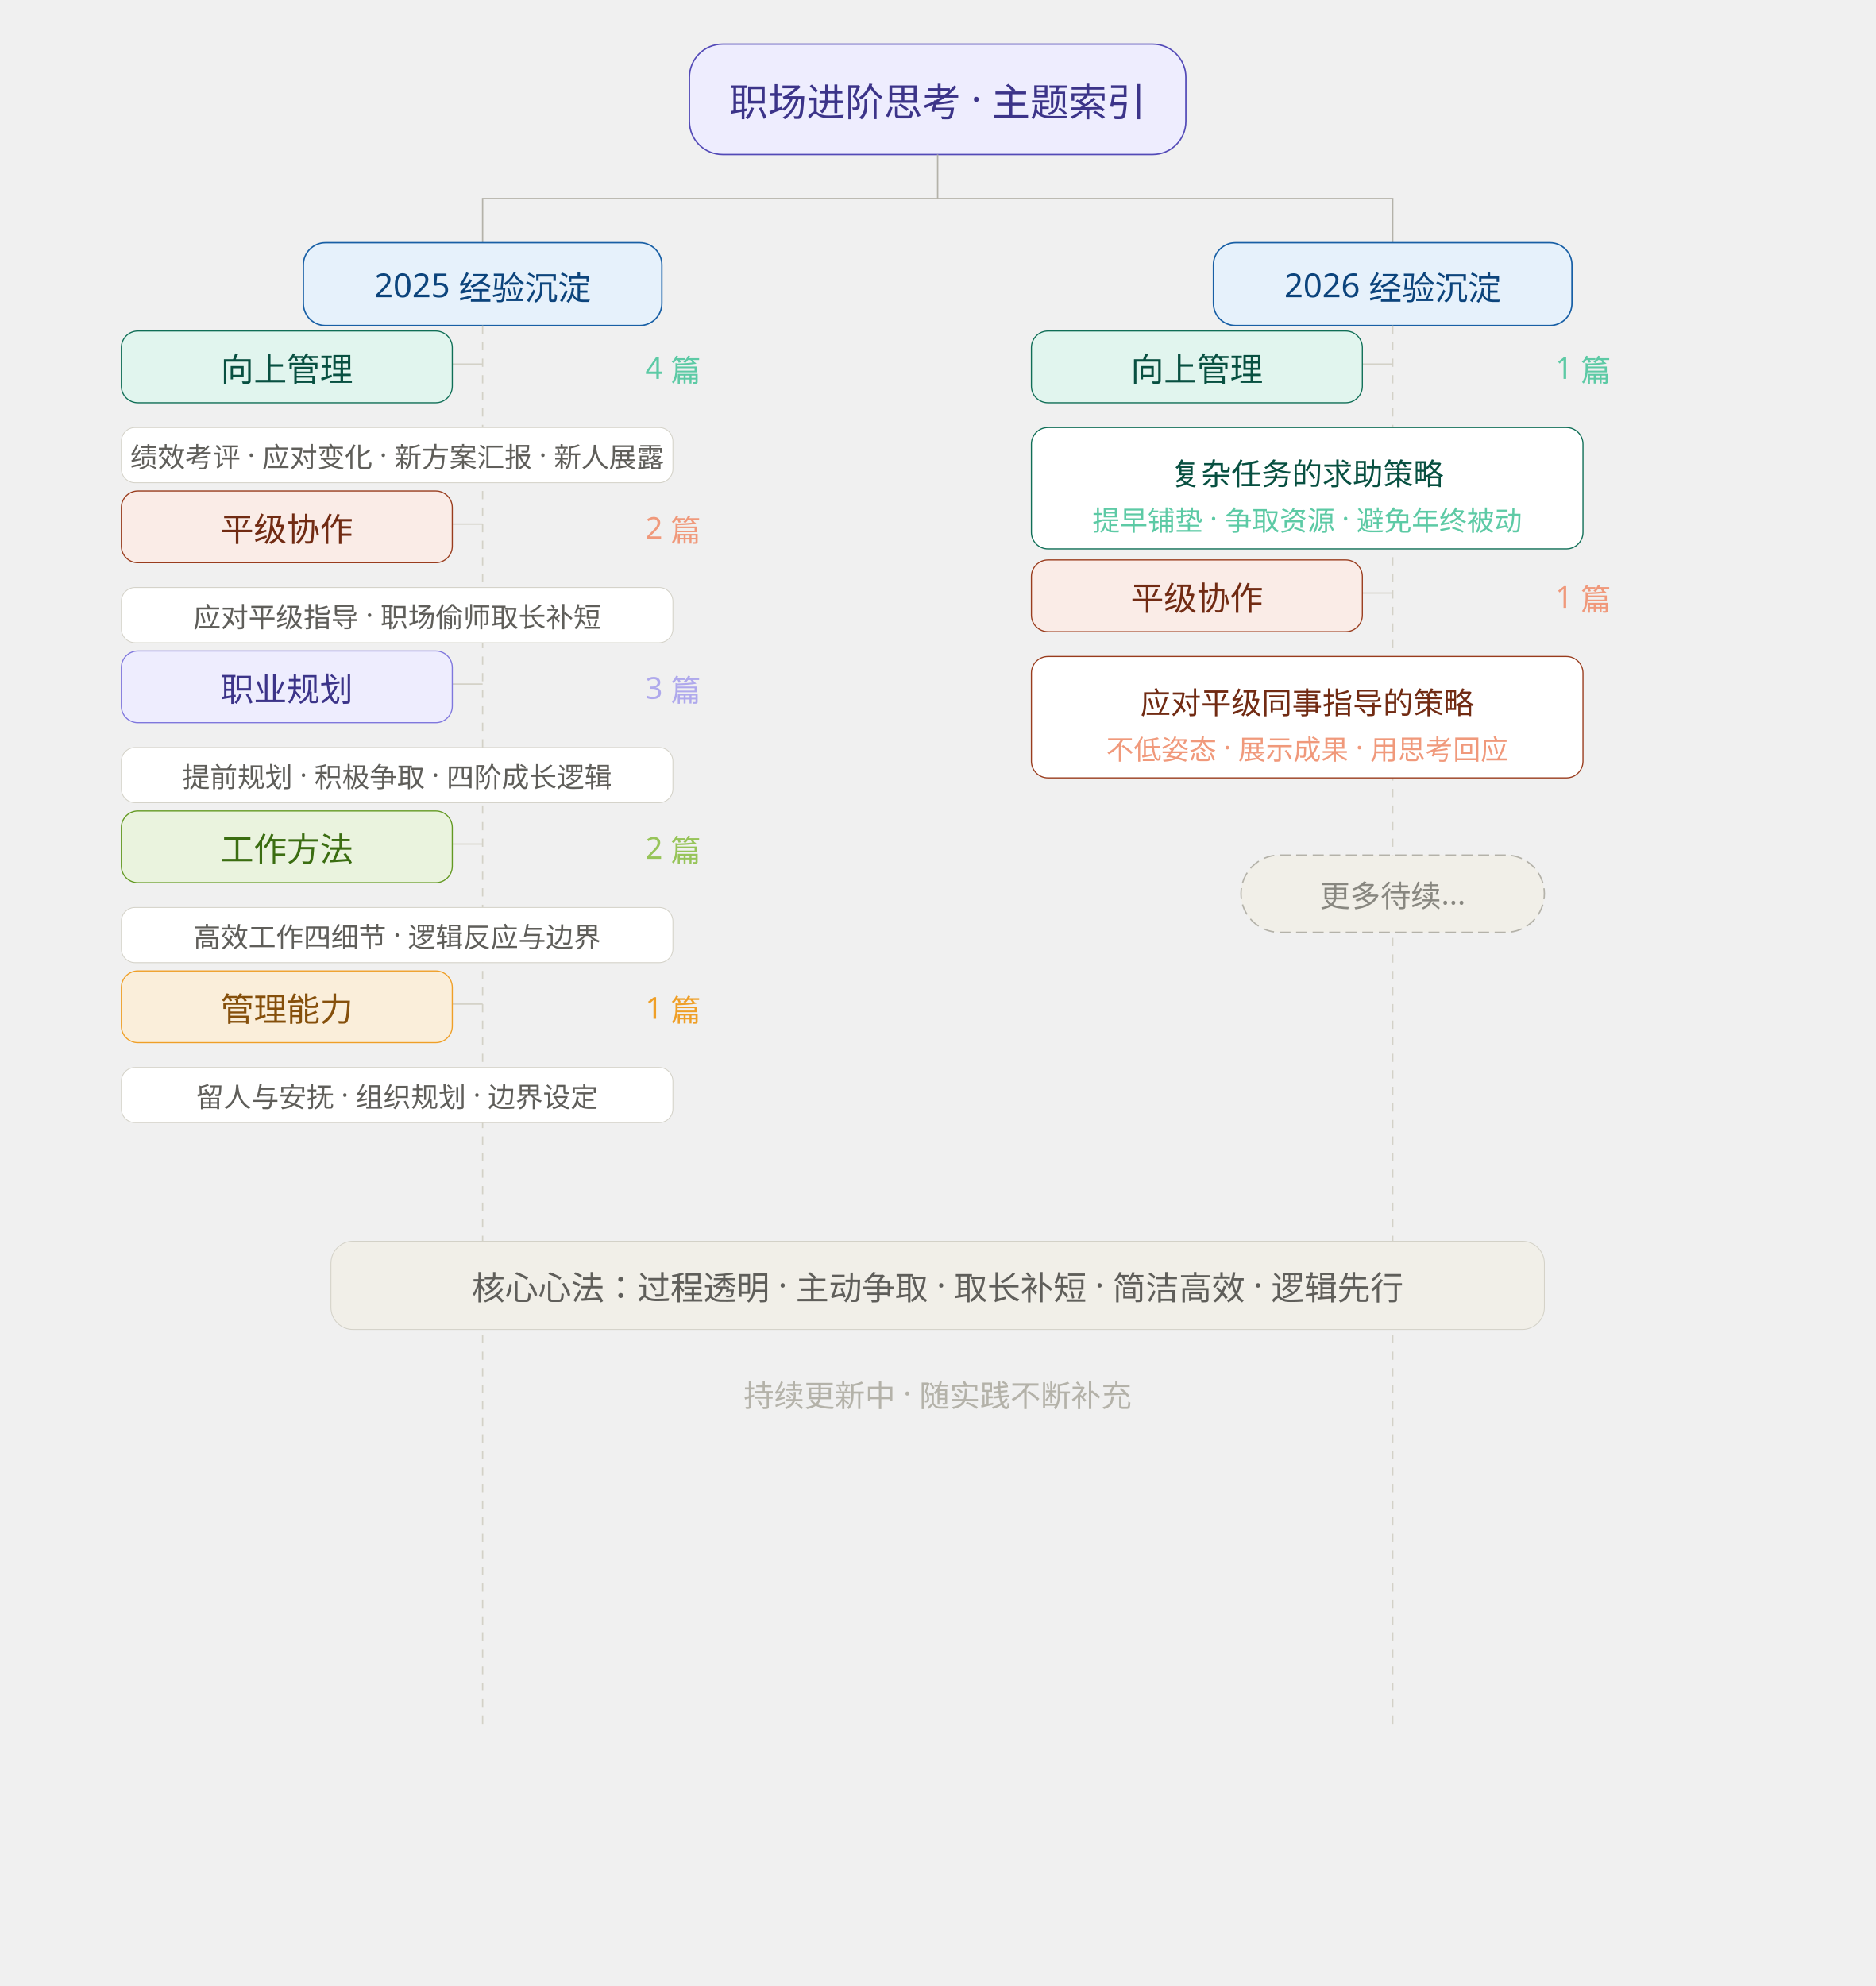
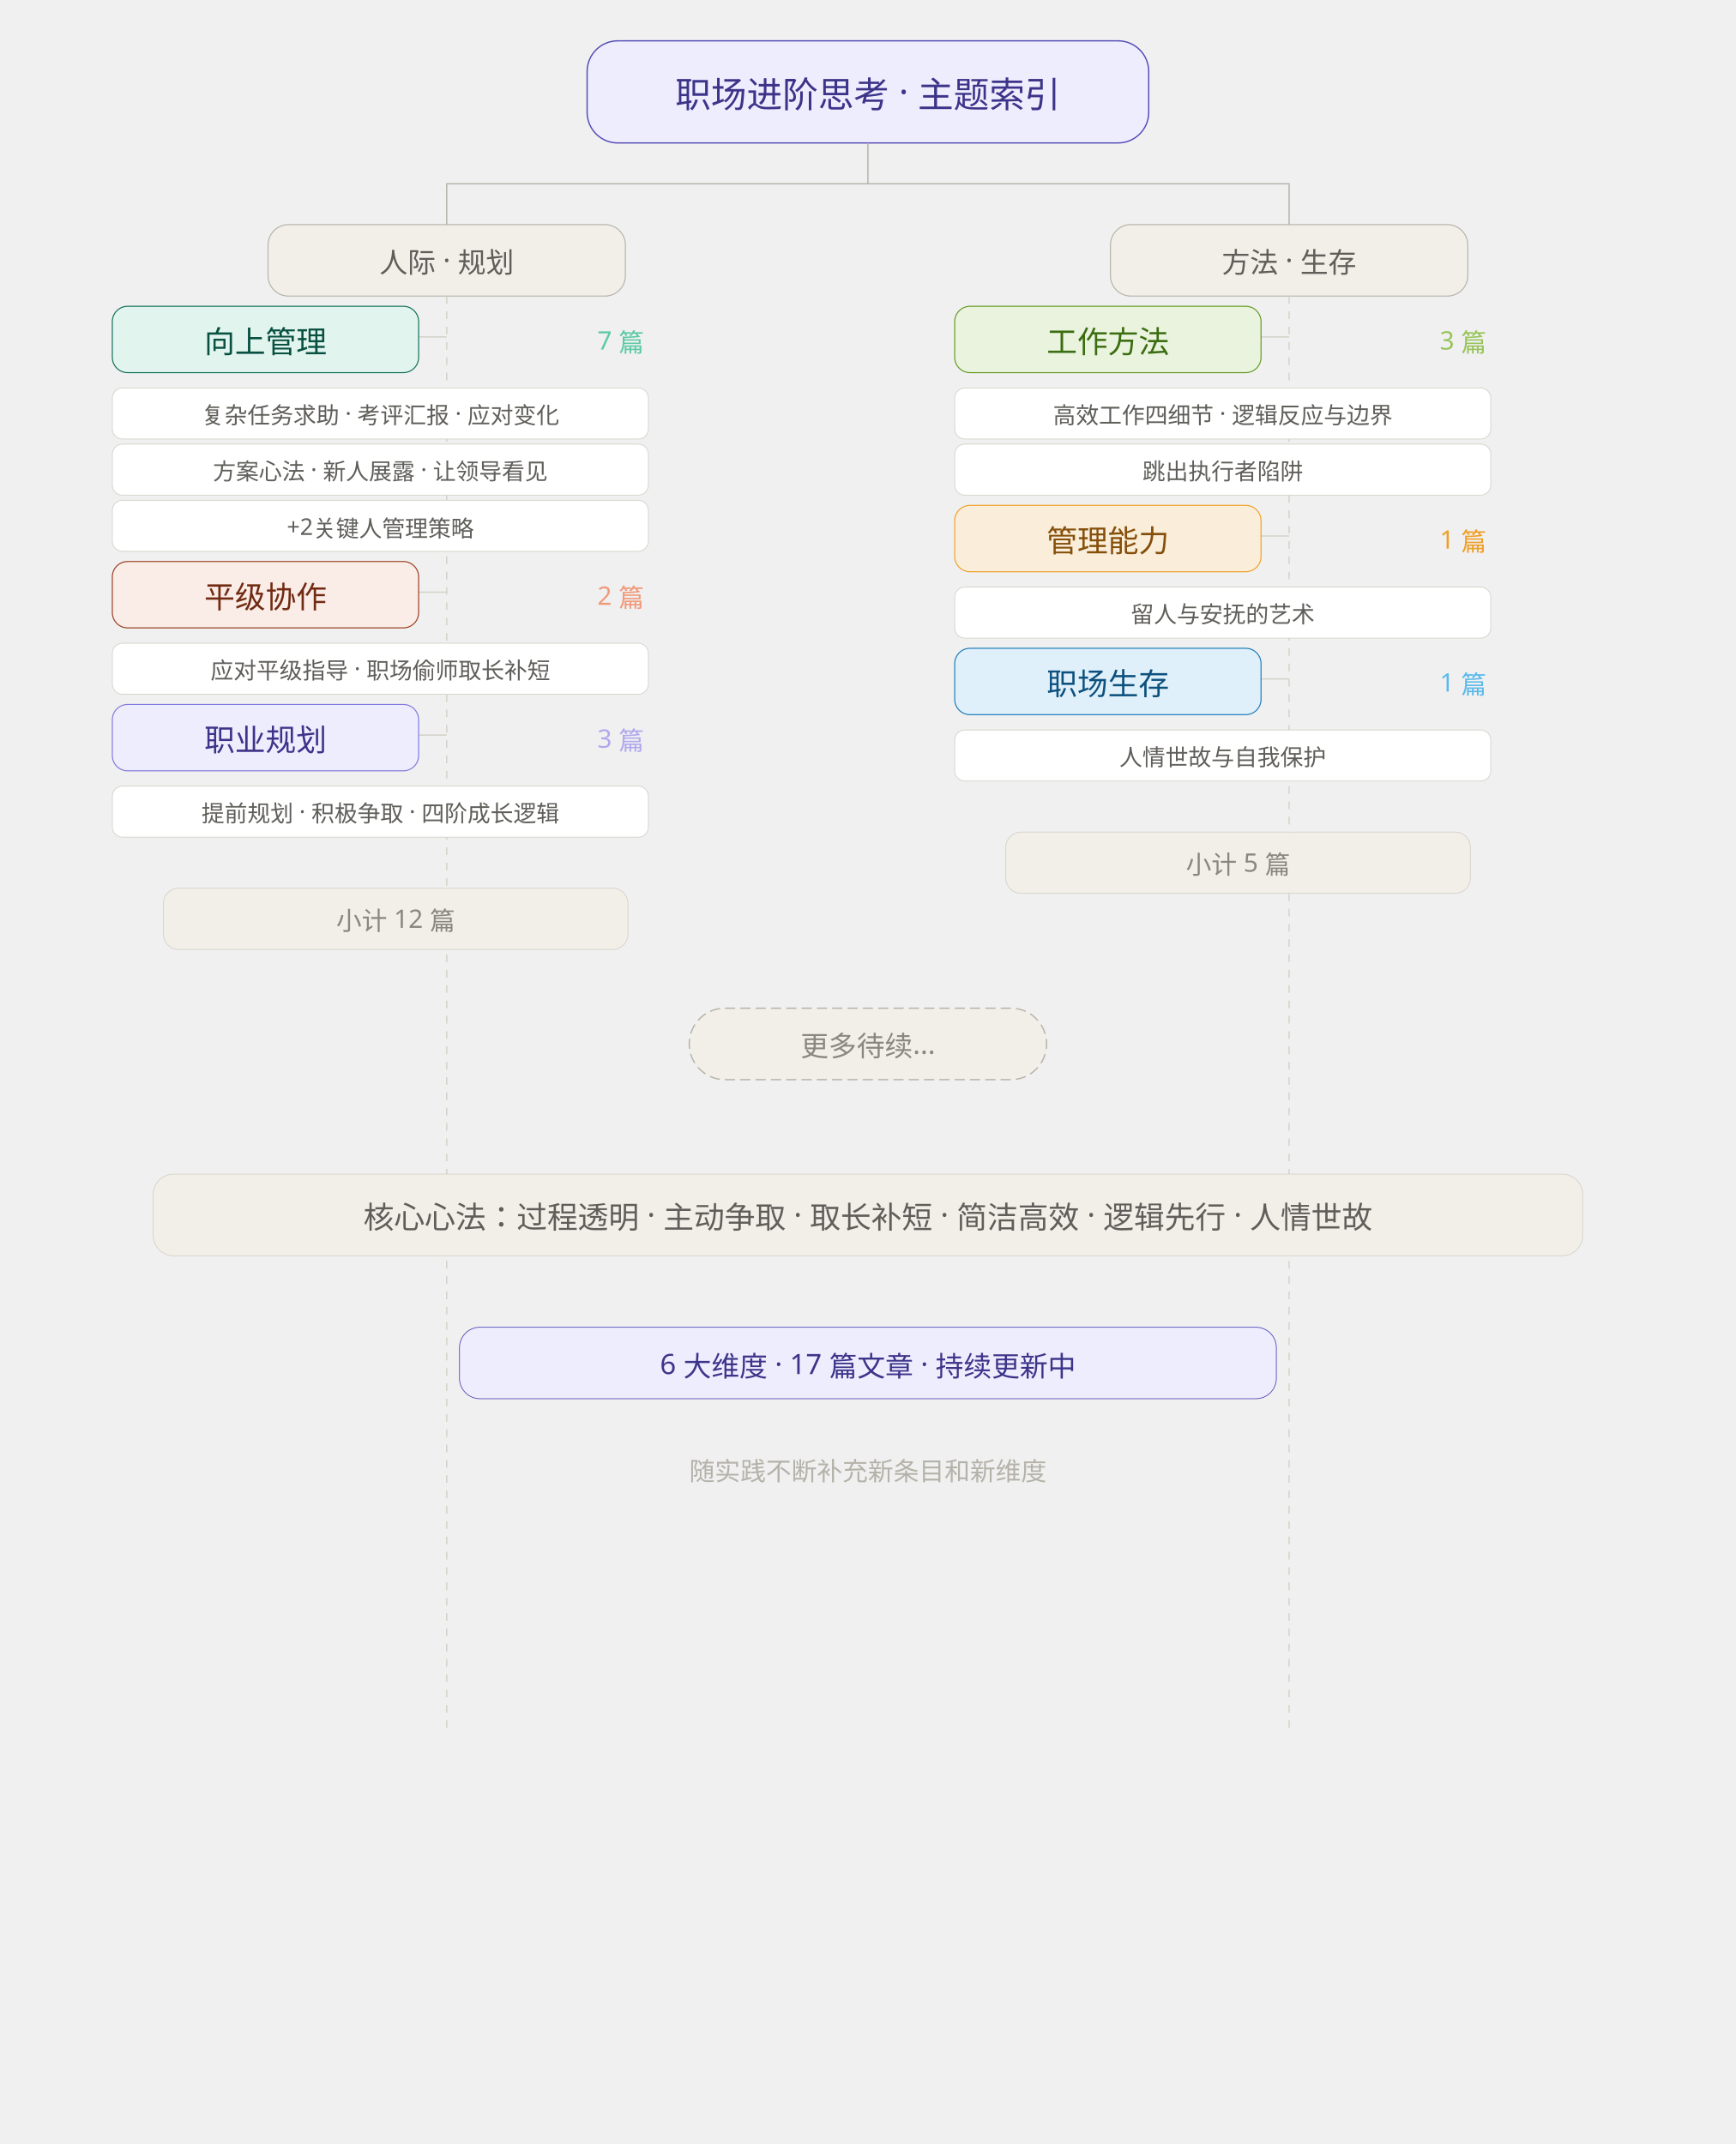
- <svg xmlns="http://www.w3.org/2000/svg" viewBox="0 0 680 720" width="100%">
-   <defs>
-     <marker id="arrow" viewBox="0 0 10 10" refX="8" refY="5" markerWidth="6" markerHeight="6" orient="auto-start-reverse">
-       <path d="M2 1L8 5L2 9" fill="none" stroke="context-stroke" stroke-width="1.5" stroke-linecap="round" stroke-linejoin="round" />
-     </marker>
-   </defs>
-   <rect x="250" y="16" width="180" height="40" rx="12" fill="#EEEDFE" stroke="#534AB7" stroke-width="0.5" />
+ <svg xmlns="http://www.w3.org/2000/svg" viewBox="0 0 680 840" width="100%">
+   <rect x="230" y="16" width="220" height="40" rx="12" fill="#EEEDFE" stroke="#534AB7" stroke-width="0.5" />
  <text x="340" y="36" text-anchor="middle" dominant-baseline="central" font-family="sans-serif" font-size="14" font-weight="500" fill="#3C3489">职场进阶思考 · 主题索引</text>
  <line x1="340" y1="56" x2="340" y2="72" stroke="#B4B2A9" stroke-width="0.5" />
  <polyline points="340,72 175,72 175,88" fill="none" stroke="#B4B2A9" stroke-width="0.5" />
  <polyline points="340,72 505,72 505,88" fill="none" stroke="#B4B2A9" stroke-width="0.5" />
-   <rect x="110" y="88" width="130" height="30" rx="8" fill="#E6F1FB" stroke="#185FA5" stroke-width="0.5" />
-   <text x="175" y="103" text-anchor="middle" dominant-baseline="central" font-family="sans-serif" font-size="12" font-weight="500" fill="#0C447C">2025 经验沉淀</text>
-   <rect x="440" y="88" width="130" height="30" rx="8" fill="#E6F1FB" stroke="#185FA5" stroke-width="0.5" />
-   <text x="505" y="103" text-anchor="middle" dominant-baseline="central" font-family="sans-serif" font-size="12" font-weight="500" fill="#0C447C">2026 经验沉淀</text>
-   <line x1="175" y1="118" x2="175" y2="628" stroke="#D3D1C7" stroke-width="0.5" stroke-dasharray="3,3" />
-   <line x1="505" y1="118" x2="505" y2="628" stroke="#D3D1C7" stroke-width="0.5" stroke-dasharray="3,3" />
+   <rect x="105" y="88" width="140" height="28" rx="8" fill="#F1EFE8" stroke="#B4B2A9" stroke-width="0.4" />
+   <text x="175" y="102" text-anchor="middle" dominant-baseline="central" font-family="sans-serif" font-size="11" font-weight="500" fill="#5F5E5A">人际 · 规划</text>
+   <rect x="435" y="88" width="140" height="28" rx="8" fill="#F1EFE8" stroke="#B4B2A9" stroke-width="0.4" />
+   <text x="505" y="102" text-anchor="middle" dominant-baseline="central" font-family="sans-serif" font-size="11" font-weight="500" fill="#5F5E5A">方法 · 生存</text>
+   <line x1="175" y1="116" x2="175" y2="680" stroke="#D3D1C7" stroke-width="0.5" stroke-dasharray="3,3" />
+   <line x1="505" y1="116" x2="505" y2="680" stroke="#D3D1C7" stroke-width="0.5" stroke-dasharray="3,3" />
  <line x1="175" y1="132" x2="44" y2="132" stroke="#D3D1C7" stroke-width="0.5" />
  <rect x="44" y="120" width="120" height="26" rx="6" fill="#E1F5EE" stroke="#0F6E56" stroke-width="0.4" />
  <text x="104" y="133" text-anchor="middle" dominant-baseline="central" font-family="sans-serif" font-size="12" font-weight="500" fill="#085041">向上管理</text>
-   <text x="234" y="133" dominant-baseline="central" font-family="sans-serif" font-size="11" fill="#5DCAA5">4 篇</text>
-   <rect x="44" y="155" width="200" height="20" rx="5" fill="#FFFFFF" stroke="#D3D1C7" stroke-width="0.3" />
-   <text x="144" y="165" text-anchor="middle" dominant-baseline="central" font-family="sans-serif" font-size="10" fill="#5F5E5A">绩效考评 · 应对变化 · 新方案汇报 · 新人展露</text>
-   <line x1="175" y1="190" x2="44" y2="190" stroke="#D3D1C7" stroke-width="0.5" />
-   <rect x="44" y="178" width="120" height="26" rx="6" fill="#FAECE7" stroke="#993C1D" stroke-width="0.4" />
-   <text x="104" y="191" text-anchor="middle" dominant-baseline="central" font-family="sans-serif" font-size="12" font-weight="500" fill="#712B13">平级协作</text>
-   <text x="234" y="191" dominant-baseline="central" font-family="sans-serif" font-size="11" fill="#F0997B">2 篇</text>
-   <rect x="44" y="213" width="200" height="20" rx="5" fill="#FFFFFF" stroke="#D3D1C7" stroke-width="0.3" />
-   <text x="144" y="223" text-anchor="middle" dominant-baseline="central" font-family="sans-serif" font-size="10" fill="#5F5E5A">应对平级指导 · 职场偷师取长补短</text>
-   <line x1="175" y1="248" x2="44" y2="248" stroke="#D3D1C7" stroke-width="0.5" />
-   <rect x="44" y="236" width="120" height="26" rx="6" fill="#EEEDFE" stroke="#7F77DD" stroke-width="0.4" />
-   <text x="104" y="249" text-anchor="middle" dominant-baseline="central" font-family="sans-serif" font-size="12" font-weight="500" fill="#3C3489">职业规划</text>
-   <text x="234" y="249" dominant-baseline="central" font-family="sans-serif" font-size="11" fill="#AFA9EC">3 篇</text>
-   <rect x="44" y="271" width="200" height="20" rx="5" fill="#FFFFFF" stroke="#D3D1C7" stroke-width="0.3" />
-   <text x="144" y="281" text-anchor="middle" dominant-baseline="central" font-family="sans-serif" font-size="10" fill="#5F5E5A">提前规划 · 积极争取 · 四阶成长逻辑</text>
-   <line x1="175" y1="306" x2="44" y2="306" stroke="#D3D1C7" stroke-width="0.5" />
-   <rect x="44" y="294" width="120" height="26" rx="6" fill="#EAF3DE" stroke="#639922" stroke-width="0.4" />
-   <text x="104" y="307" text-anchor="middle" dominant-baseline="central" font-family="sans-serif" font-size="12" font-weight="500" fill="#3B6D11">工作方法</text>
-   <text x="234" y="307" dominant-baseline="central" font-family="sans-serif" font-size="11" fill="#97C459">2 篇</text>
-   <rect x="44" y="329" width="200" height="20" rx="5" fill="#FFFFFF" stroke="#D3D1C7" stroke-width="0.3" />
-   <text x="144" y="339" text-anchor="middle" dominant-baseline="central" font-family="sans-serif" font-size="10" fill="#5F5E5A">高效工作四细节 · 逻辑反应与边界</text>
-   <line x1="175" y1="364" x2="44" y2="364" stroke="#D3D1C7" stroke-width="0.5" />
-   <rect x="44" y="352" width="120" height="26" rx="6" fill="#FAEEDA" stroke="#EF9F27" stroke-width="0.4" />
-   <text x="104" y="365" text-anchor="middle" dominant-baseline="central" font-family="sans-serif" font-size="12" font-weight="500" fill="#854F0B">管理能力</text>
-   <text x="234" y="365" dominant-baseline="central" font-family="sans-serif" font-size="11" fill="#EF9F27">1 篇</text>
-   <rect x="44" y="387" width="200" height="20" rx="5" fill="#FFFFFF" stroke="#D3D1C7" stroke-width="0.3" />
-   <text x="144" y="397" text-anchor="middle" dominant-baseline="central" font-family="sans-serif" font-size="10" fill="#5F5E5A">留人与安抚 · 组织规划 · 边界设定</text>
+   <text x="234" y="133" dominant-baseline="central" font-family="sans-serif" font-size="10" fill="#5DCAA5">7 篇</text>
+   <rect x="44" y="152" width="210" height="20" rx="4" fill="#FFFFFF" stroke="#D3D1C7" stroke-width="0.3" />
+   <text x="149" y="162" text-anchor="middle" dominant-baseline="central" font-family="sans-serif" font-size="9" fill="#5F5E5A">复杂任务求助 · 考评汇报 · 应对变化</text>
+   <rect x="44" y="174" width="210" height="20" rx="4" fill="#FFFFFF" stroke="#D3D1C7" stroke-width="0.3" />
+   <text x="149" y="184" text-anchor="middle" dominant-baseline="central" font-family="sans-serif" font-size="9" fill="#5F5E5A">方案心法 · 新人展露 · 让领导看见</text>
+   <rect x="44" y="196" width="210" height="20" rx="4" fill="#FFFFFF" stroke="#D3D1C7" stroke-width="0.3" />
+   <text x="149" y="206" text-anchor="middle" dominant-baseline="central" font-family="sans-serif" font-size="9" fill="#5F5E5A">+2关键人管理策略</text>
+   <line x1="175" y1="232" x2="44" y2="232" stroke="#D3D1C7" stroke-width="0.5" />
+   <rect x="44" y="220" width="120" height="26" rx="6" fill="#FAECE7" stroke="#993C1D" stroke-width="0.4" />
+   <text x="104" y="233" text-anchor="middle" dominant-baseline="central" font-family="sans-serif" font-size="12" font-weight="500" fill="#712B13">平级协作</text>
+   <text x="234" y="233" dominant-baseline="central" font-family="sans-serif" font-size="10" fill="#F0997B">2 篇</text>
+   <rect x="44" y="252" width="210" height="20" rx="4" fill="#FFFFFF" stroke="#D3D1C7" stroke-width="0.3" />
+   <text x="149" y="262" text-anchor="middle" dominant-baseline="central" font-family="sans-serif" font-size="9" fill="#5F5E5A">应对平级指导 · 职场偷师取长补短</text>
+   <line x1="175" y1="288" x2="44" y2="288" stroke="#D3D1C7" stroke-width="0.5" />
+   <rect x="44" y="276" width="120" height="26" rx="6" fill="#EEEDFE" stroke="#7F77DD" stroke-width="0.4" />
+   <text x="104" y="289" text-anchor="middle" dominant-baseline="central" font-family="sans-serif" font-size="12" font-weight="500" fill="#3C3489">职业规划</text>
+   <text x="234" y="289" dominant-baseline="central" font-family="sans-serif" font-size="10" fill="#AFA9EC">3 篇</text>
+   <rect x="44" y="308" width="210" height="20" rx="4" fill="#FFFFFF" stroke="#D3D1C7" stroke-width="0.3" />
+   <text x="149" y="318" text-anchor="middle" dominant-baseline="central" font-family="sans-serif" font-size="9" fill="#5F5E5A">提前规划 · 积极争取 · 四阶成长逻辑</text>
+   <rect x="64" y="348" width="182" height="24" rx="6" fill="#F1EFE8" stroke="#D3D1C7" stroke-width="0.3" />
+   <text x="155" y="360" text-anchor="middle" dominant-baseline="central" font-family="sans-serif" font-size="10" fill="#888780">小计 12 篇</text>
  <line x1="505" y1="132" x2="374" y2="132" stroke="#D3D1C7" stroke-width="0.5" />
-   <rect x="374" y="120" width="120" height="26" rx="6" fill="#E1F5EE" stroke="#0F6E56" stroke-width="0.4" />
-   <text x="434" y="133" text-anchor="middle" dominant-baseline="central" font-family="sans-serif" font-size="12" font-weight="500" fill="#085041">向上管理</text>
-   <text x="564" y="133" dominant-baseline="central" font-family="sans-serif" font-size="11" fill="#5DCAA5">1 篇</text>
-   <rect x="374" y="155" width="200" height="44" rx="6" fill="#FFFFFF" stroke="#0F6E56" stroke-width="0.4" />
-   <text x="474" y="171" text-anchor="middle" dominant-baseline="central" font-family="sans-serif" font-size="11" font-weight="500" fill="#085041">复杂任务的求助策略</text>
-   <text x="474" y="188" text-anchor="middle" dominant-baseline="central" font-family="sans-serif" font-size="10" fill="#5DCAA5">提早铺垫 · 争取资源 · 避免年终被动</text>
-   <line x1="505" y1="215" x2="374" y2="215" stroke="#D3D1C7" stroke-width="0.5" />
-   <rect x="374" y="203" width="120" height="26" rx="6" fill="#FAECE7" stroke="#993C1D" stroke-width="0.4" />
-   <text x="434" y="216" text-anchor="middle" dominant-baseline="central" font-family="sans-serif" font-size="12" font-weight="500" fill="#712B13">平级协作</text>
-   <text x="564" y="216" dominant-baseline="central" font-family="sans-serif" font-size="11" fill="#F0997B">1 篇</text>
-   <rect x="374" y="238" width="200" height="44" rx="6" fill="#FFFFFF" stroke="#993C1D" stroke-width="0.4" />
-   <text x="474" y="254" text-anchor="middle" dominant-baseline="central" font-family="sans-serif" font-size="11" font-weight="500" fill="#712B13">应对平级同事指导的策略</text>
-   <text x="474" y="271" text-anchor="middle" dominant-baseline="central" font-family="sans-serif" font-size="10" fill="#F0997B">不低姿态 · 展示成果 · 用思考回应</text>
-   <rect x="450" y="310" width="110" height="28" rx="14" fill="#F1EFE8" stroke="#B4B2A9" stroke-width="0.5" stroke-dasharray="4,2" />
-   <text x="505" y="324" text-anchor="middle" dominant-baseline="central" font-family="sans-serif" font-size="11" font-weight="500" fill="#888780">更多待续...</text>
-   <rect x="120" y="450" width="440" height="32" rx="8" fill="#F1EFE8" stroke="#D3D1C7" stroke-width="0.3" />
-   <text x="340" y="466" text-anchor="middle" dominant-baseline="central" font-family="sans-serif" font-size="12" font-weight="500" fill="#5F5E5A">核心心法：过程透明 · 主动争取 · 取长补短 · 简洁高效 · 逻辑先行</text>
-   <text x="340" y="510" text-anchor="middle" font-family="sans-serif" font-size="11" fill="#B4B2A9">持续更新中 · 随实践不断补充</text>
+   <rect x="374" y="120" width="120" height="26" rx="6" fill="#EAF3DE" stroke="#639922" stroke-width="0.4" />
+   <text x="434" y="133" text-anchor="middle" dominant-baseline="central" font-family="sans-serif" font-size="12" font-weight="500" fill="#3B6D11">工作方法</text>
+   <text x="564" y="133" dominant-baseline="central" font-family="sans-serif" font-size="10" fill="#97C459">3 篇</text>
+   <rect x="374" y="152" width="210" height="20" rx="4" fill="#FFFFFF" stroke="#D3D1C7" stroke-width="0.3" />
+   <text x="479" y="162" text-anchor="middle" dominant-baseline="central" font-family="sans-serif" font-size="9" fill="#5F5E5A">高效工作四细节 · 逻辑反应与边界</text>
+   <rect x="374" y="174" width="210" height="20" rx="4" fill="#FFFFFF" stroke="#D3D1C7" stroke-width="0.3" />
+   <text x="479" y="184" text-anchor="middle" dominant-baseline="central" font-family="sans-serif" font-size="9" fill="#5F5E5A">跳出执行者陷阱</text>
+   <line x1="505" y1="210" x2="374" y2="210" stroke="#D3D1C7" stroke-width="0.5" />
+   <rect x="374" y="198" width="120" height="26" rx="6" fill="#FAEEDA" stroke="#EF9F27" stroke-width="0.4" />
+   <text x="434" y="211" text-anchor="middle" dominant-baseline="central" font-family="sans-serif" font-size="12" font-weight="500" fill="#854F0B">管理能力</text>
+   <text x="564" y="211" dominant-baseline="central" font-family="sans-serif" font-size="10" fill="#EF9F27">1 篇</text>
+   <rect x="374" y="230" width="210" height="20" rx="4" fill="#FFFFFF" stroke="#D3D1C7" stroke-width="0.3" />
+   <text x="479" y="240" text-anchor="middle" dominant-baseline="central" font-family="sans-serif" font-size="9" fill="#5F5E5A">留人与安抚的艺术</text>
+   <line x1="505" y1="266" x2="374" y2="266" stroke="#D3D1C7" stroke-width="0.5" />
+   <rect x="374" y="254" width="120" height="26" rx="6" fill="#E0F0FA" stroke="#1A7AB8" stroke-width="0.4" />
+   <text x="434" y="267" text-anchor="middle" dominant-baseline="central" font-family="sans-serif" font-size="12" font-weight="500" fill="#0E517E">职场生存</text>
+   <text x="564" y="267" dominant-baseline="central" font-family="sans-serif" font-size="10" fill="#5BBAEB">1 篇</text>
+   <rect x="374" y="286" width="210" height="20" rx="4" fill="#FFFFFF" stroke="#D3D1C7" stroke-width="0.3" />
+   <text x="479" y="296" text-anchor="middle" dominant-baseline="central" font-family="sans-serif" font-size="9" fill="#5F5E5A">人情世故与自我保护</text>
+   <rect x="394" y="326" width="182" height="24" rx="6" fill="#F1EFE8" stroke="#D3D1C7" stroke-width="0.3" />
+   <text x="485" y="338" text-anchor="middle" dominant-baseline="central" font-family="sans-serif" font-size="10" fill="#888780">小计 5 篇</text>
+   <rect x="270" y="395" width="140" height="28" rx="14" fill="#F1EFE8" stroke="#B4B2A9" stroke-width="0.5" stroke-dasharray="4,2" />
+   <text x="340" y="409" text-anchor="middle" dominant-baseline="central" font-family="sans-serif" font-size="11" font-weight="500" fill="#888780">更多待续...</text>
+   <rect x="60" y="460" width="560" height="32" rx="8" fill="#F1EFE8" stroke="#D3D1C7" stroke-width="0.3" />
+   <text x="340" y="476" text-anchor="middle" dominant-baseline="central" font-family="sans-serif" font-size="12" font-weight="500" fill="#5F5E5A">核心心法：过程透明 · 主动争取 · 取长补短 · 简洁高效 · 逻辑先行 · 人情世故</text>
+   <rect x="180" y="520" width="320" height="28" rx="8" fill="#EEEDFE" stroke="#534AB7" stroke-width="0.3" />
+   <text x="340" y="534" text-anchor="middle" dominant-baseline="central" font-family="sans-serif" font-size="11" font-weight="500" fill="#3C3489">6 大维度 · 17 篇文章 · 持续更新中</text>
+   <text x="340" y="580" text-anchor="middle" font-family="sans-serif" font-size="10" fill="#B4B2A9">随实践不断补充新条目和新维度</text>
</svg>
